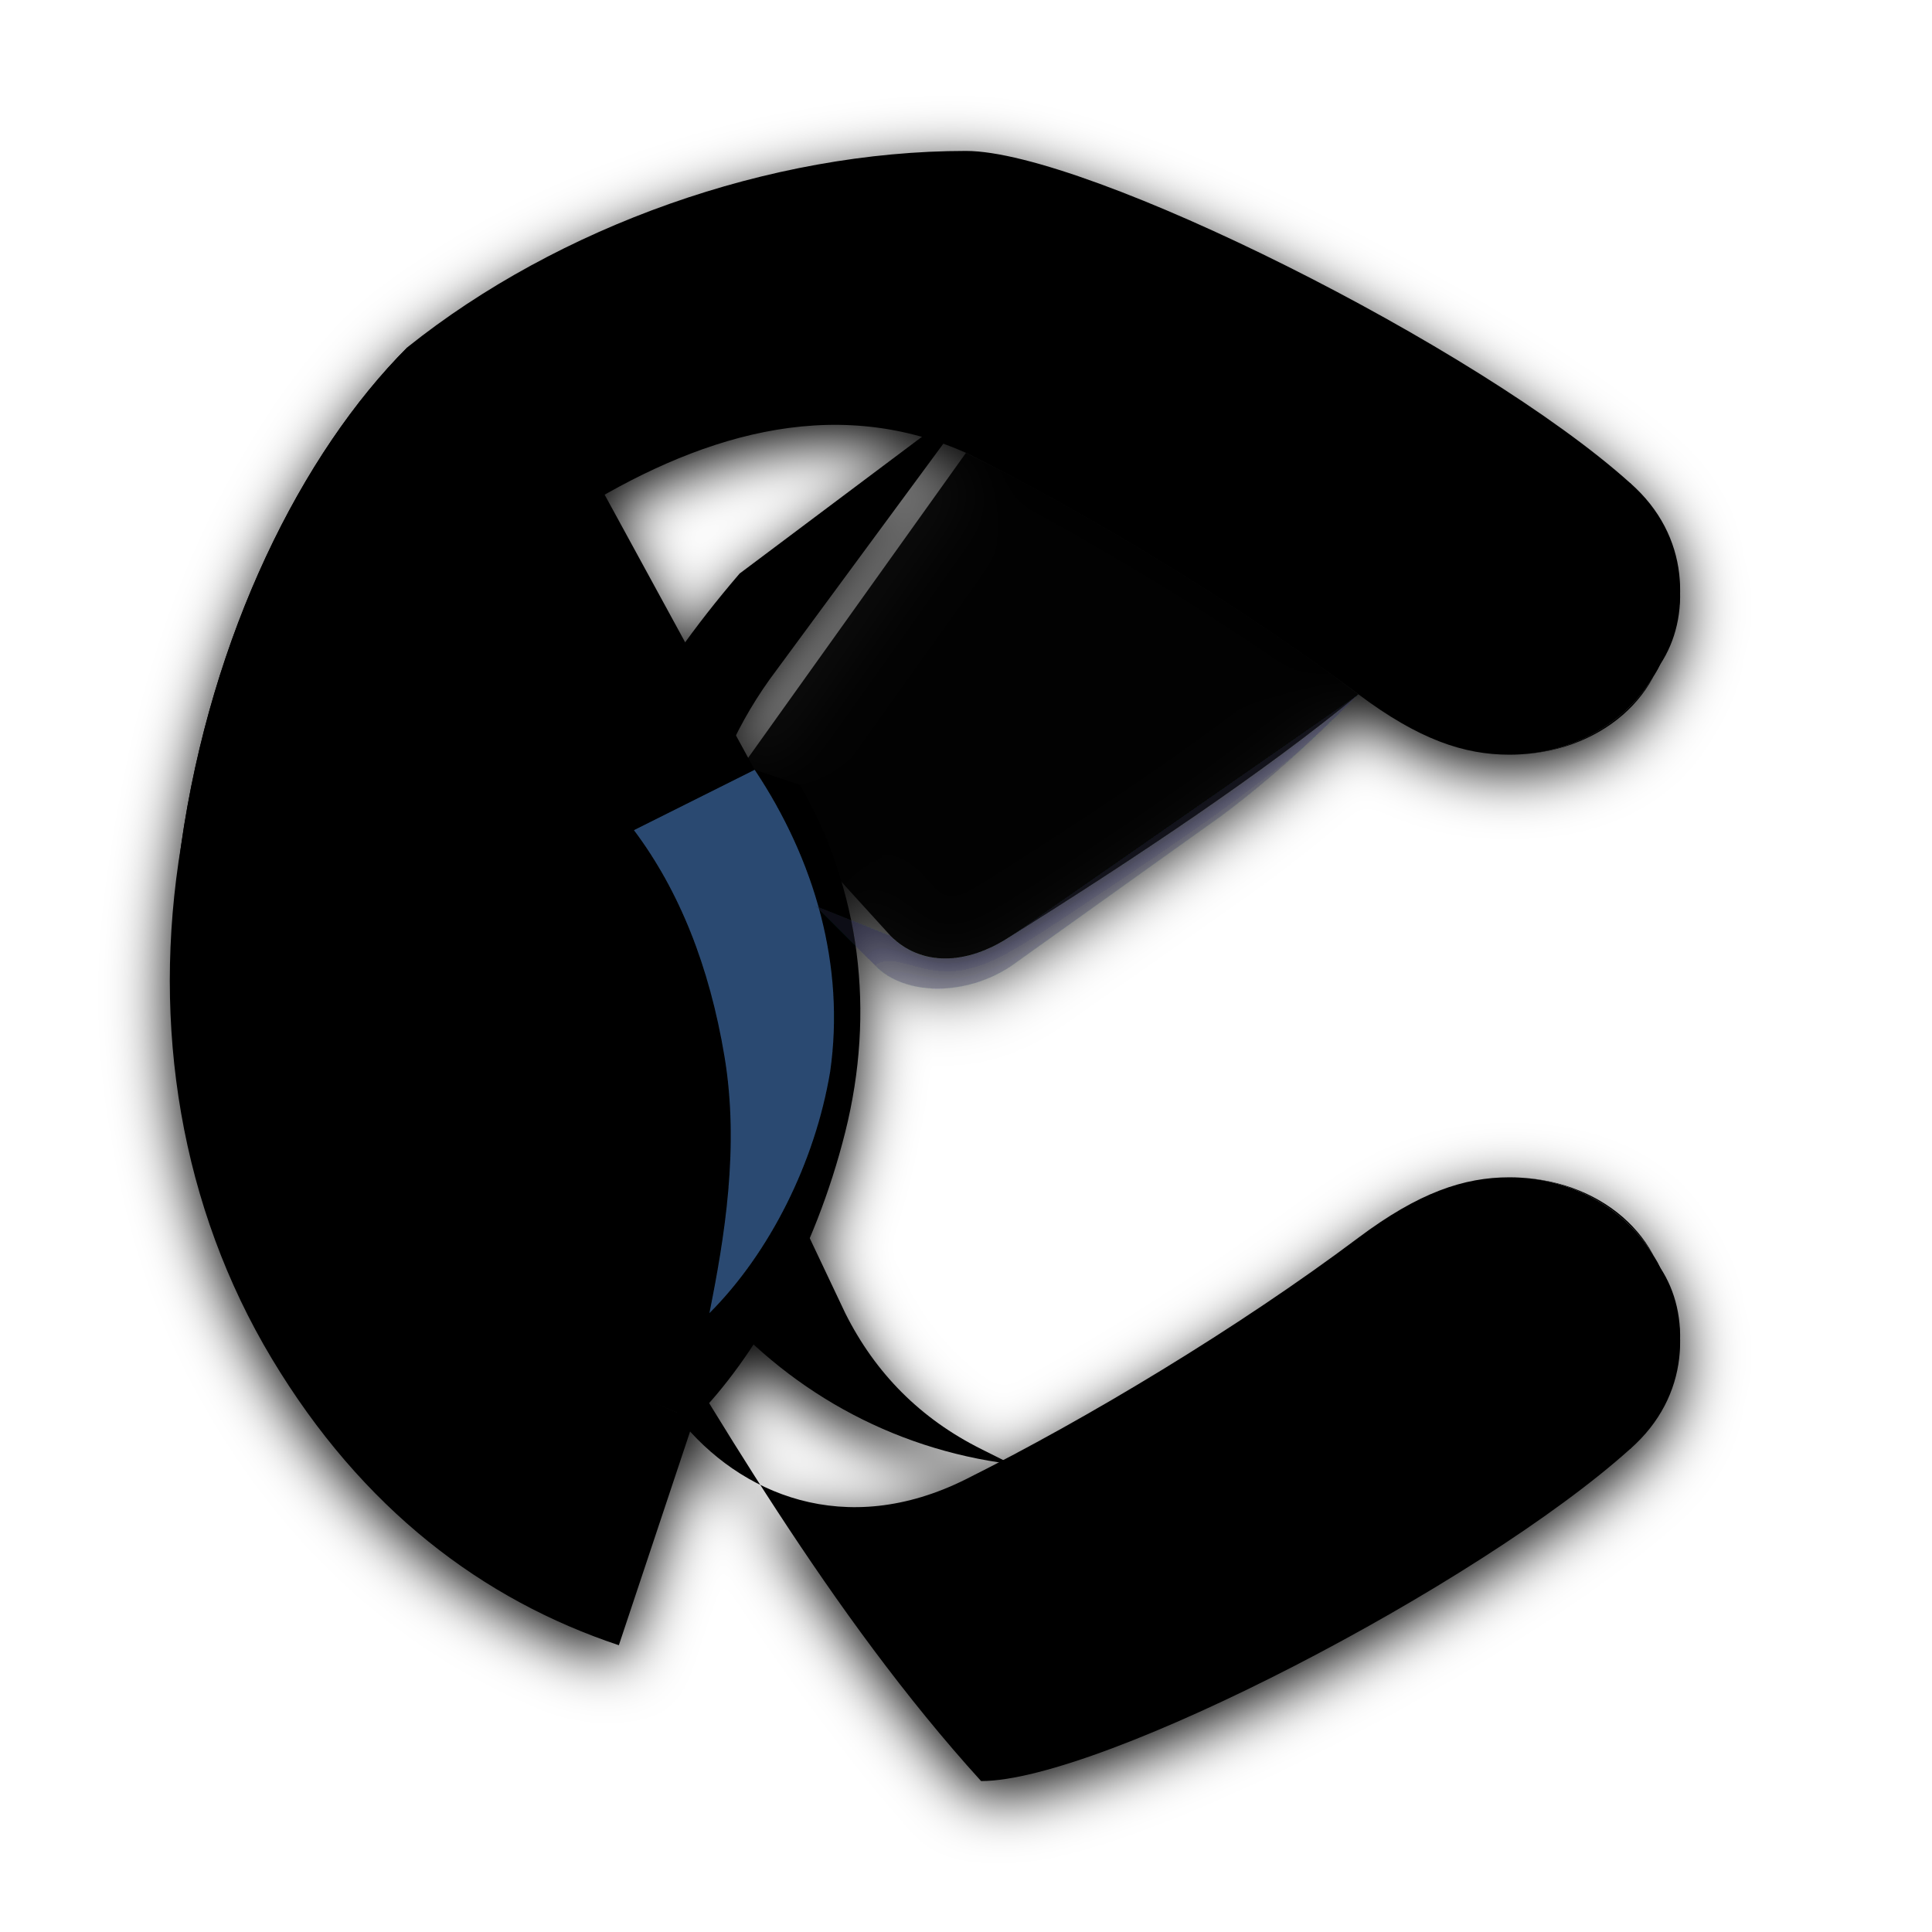
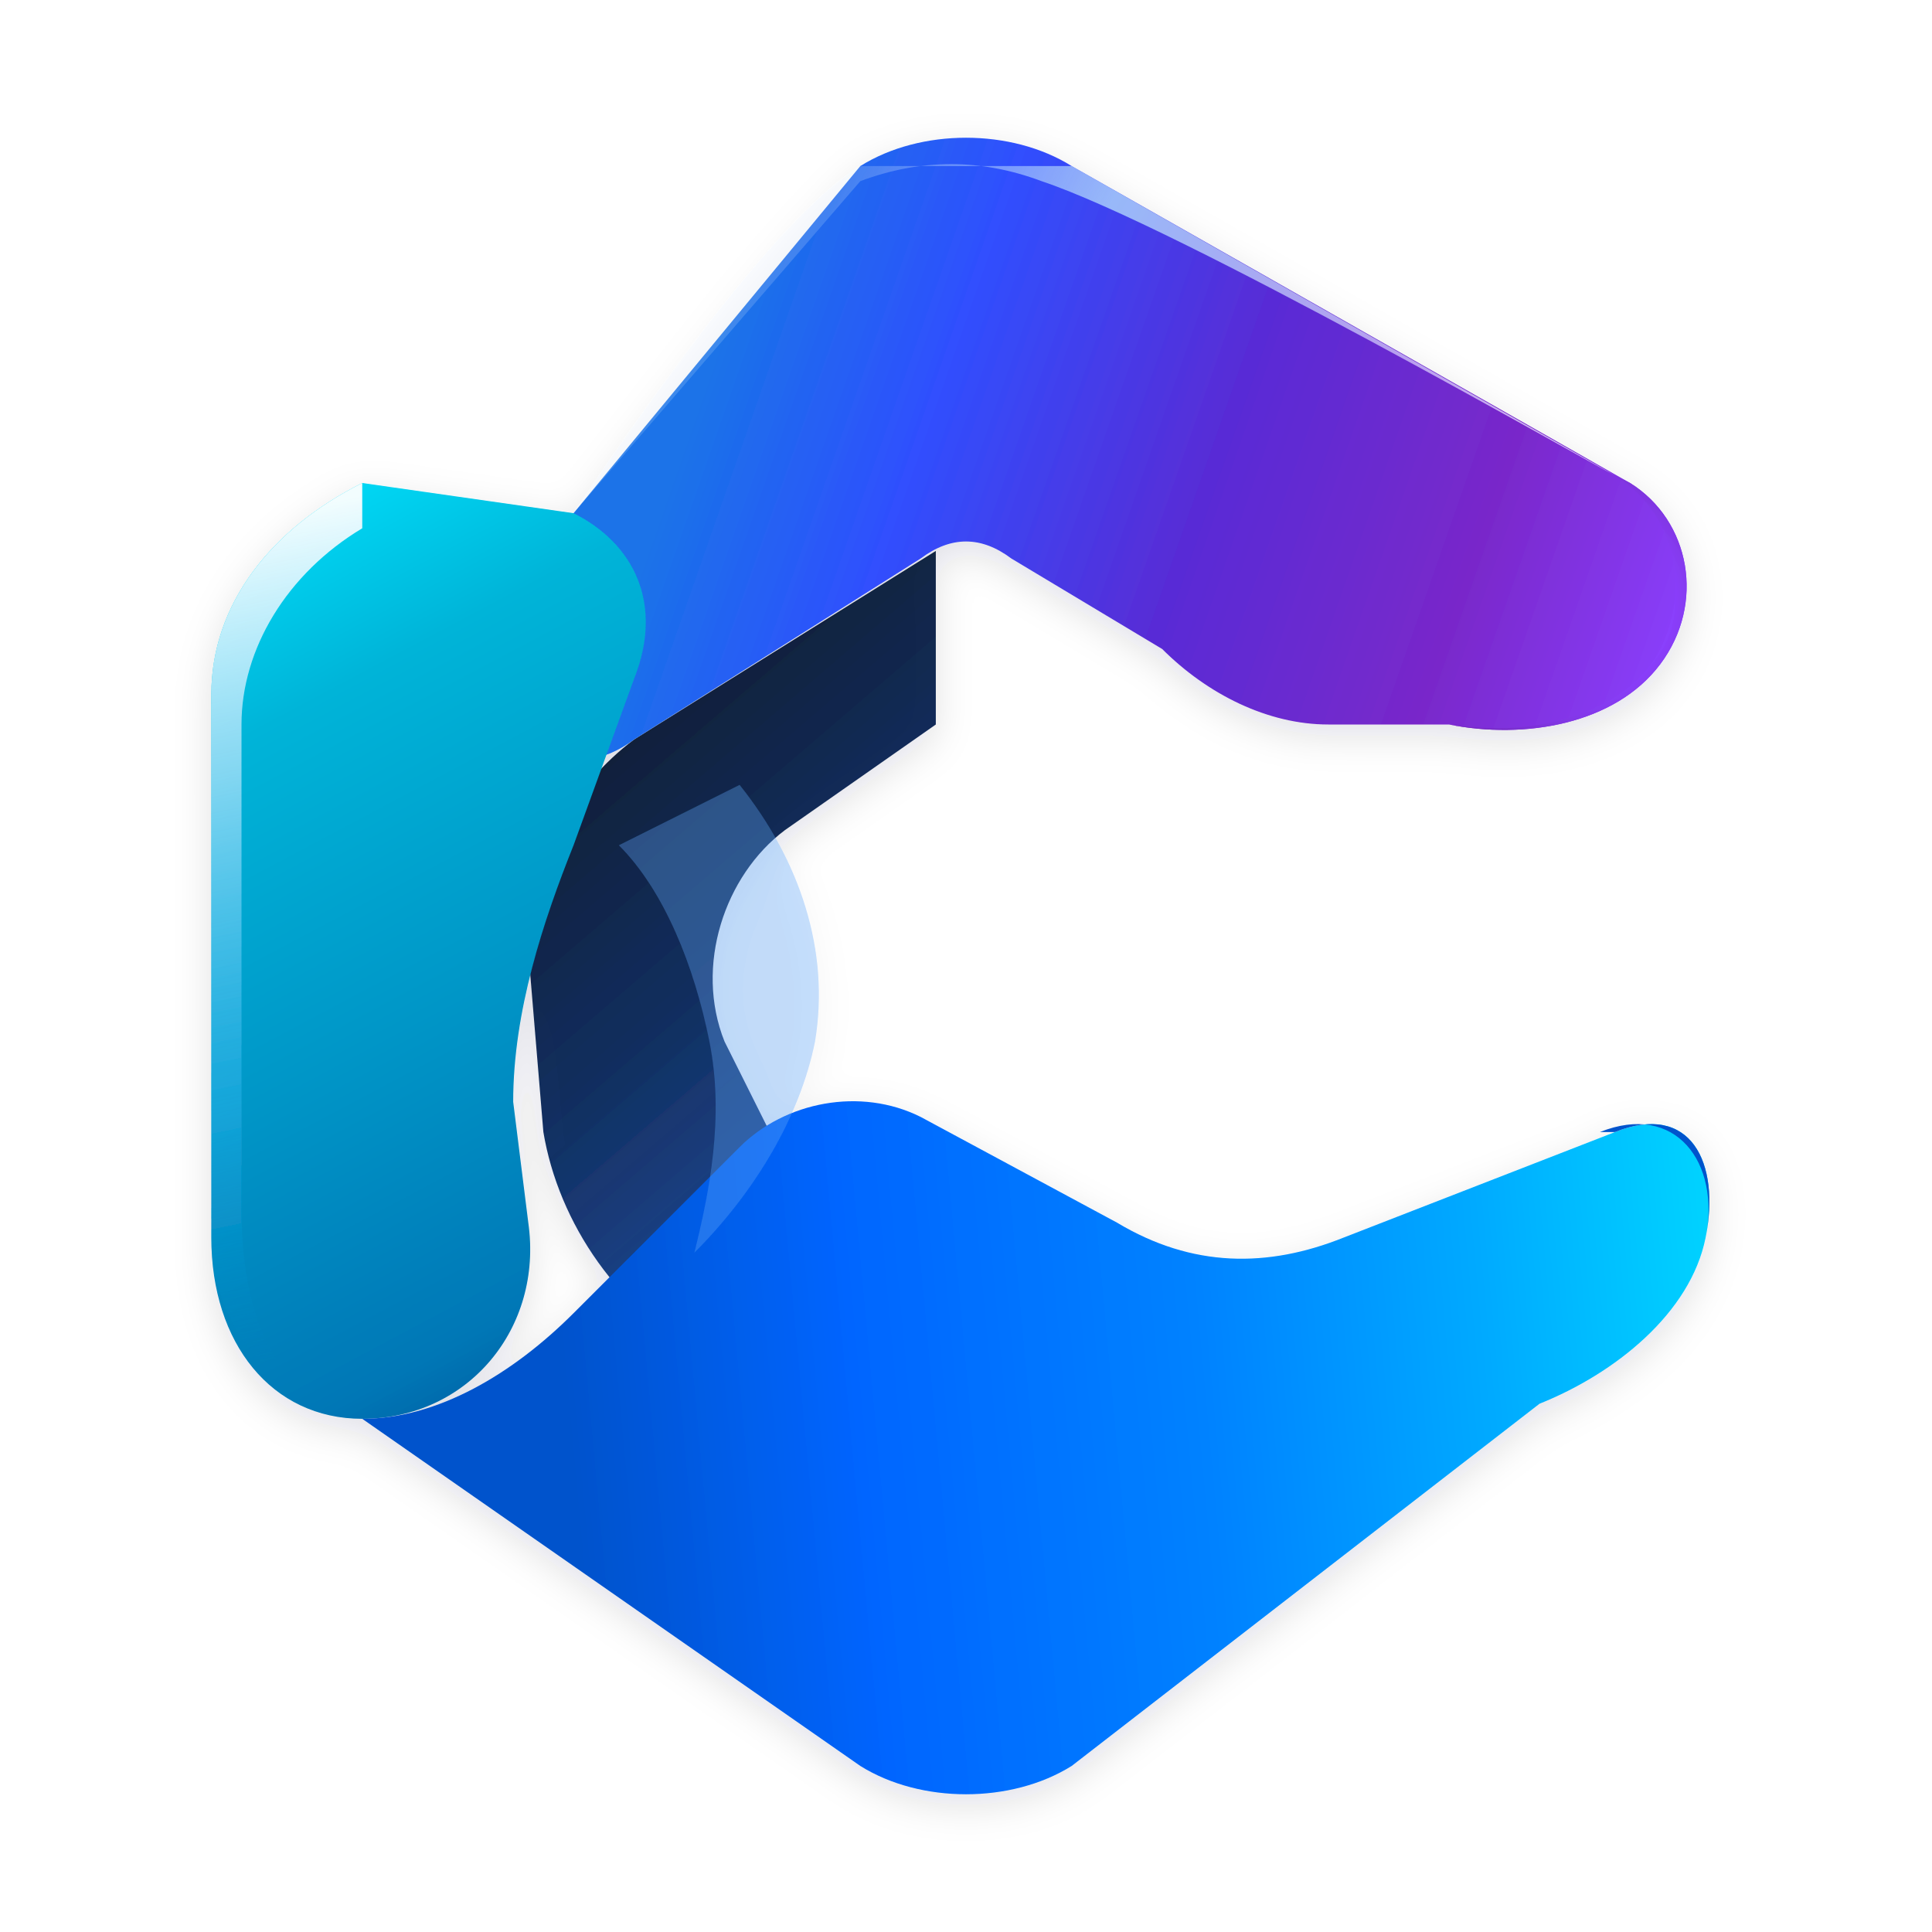
<svg xmlns="http://www.w3.org/2000/svg" viewBox="0 0 256 256" width="100%" height="100%" fill="none">
  <defs>
-     <linearGradient id="copilot-purple" x1="120" y1="20" x2="230" y2="85" gradientUnits="userSpaceOnUse">
-       <stop offset="0%" stopColor="#2563EB" />
-       <stop offset="35%" stopColor="#4F46E5" />
-       <stop offset="65%" stopColor="#7C3AED" />
-       <stop offset="85%" stopColor="#9333EA" />
-       <stop offset="100%" stopColor="#8B5CF6" />
+     <linearGradient id="copilot-top-purple" x1="226" y1="76" x2="100" y2="32" gradientUnits="userSpaceOnUse">
+       <stop offset="0%" stop-color="#8A3FFC" />
+       <stop offset="22%" stop-color="#7928CA" />
+       <stop offset="50%" stop-color="#582CD6" />
+       <stop offset="78%" stop-color="#304FFE" />
+       <stop offset="100%" stop-color="#1A73E8" />
    </linearGradient>
-     <linearGradient id="copilot-top-sheen" x1="128" y1="20" x2="220" y2="65" gradientUnits="userSpaceOnUse">
-       <stop offset="0%" stopColor="#BAE6FD" stopOpacity="0.8" />
-       <stop offset="50%" stopColor="#DDD6FE" stopOpacity="0.6" />
-       <stop offset="100%" stopColor="#F3E8FF" stopOpacity="0.2" />
+     <linearGradient id="copilot-top-sheen" x1="220" y1="70" x2="116" y2="16" gradientUnits="userSpaceOnUse">
+       <stop offset="0%" stop-color="#F5E8FF" stop-opacity="0.95" />
+       <stop offset="35%" stop-color="#DDD6FE" stop-opacity="0.75" />
+       <stop offset="72%" stop-color="#BAE6FD" stop-opacity="0.8" />
+       <stop offset="100%" stop-color="#E0F2FE" stop-opacity="0.2" />
    </linearGradient>
-     <linearGradient id="copilot-cyan-loop" x1="24" y1="58" x2="108" y2="188" gradientUnits="userSpaceOnUse">
-       <stop offset="0%" stopColor="#38BDF8" />
-       <stop offset="25%" stopColor="#0EA5E9" />
-       <stop offset="55%" stopColor="#0284C7" />
-       <stop offset="80%" stopColor="#2563EB" />
-       <stop offset="100%" stopColor="#1D4ED8" />
+     <linearGradient id="copilot-left-cyan" x1="28" y1="64" x2="96" y2="192" gradientUnits="userSpaceOnUse">
+       <stop offset="0%" stop-color="#00E5FF" />
+       <stop offset="22%" stop-color="#00B4D8" />
+       <stop offset="52%" stop-color="#0096C7" />
+       <stop offset="80%" stop-color="#0077B6" />
+       <stop offset="100%" stop-color="#023E8A" />
    </linearGradient>
-     <linearGradient id="copilot-left-rim" x1="22" y1="64" x2="52" y2="152" gradientUnits="userSpaceOnUse">
-       <stop offset="0%" stopColor="#FFFFFF" stopOpacity="0.8" />
-       <stop offset="45%" stopColor="#BAE6FD" stopOpacity="0.45" />
-       <stop offset="100%" stopColor="#38BDF8" stopOpacity="0" />
+     <linearGradient id="copilot-left-rim" x1="26" y1="70" x2="48" y2="178" gradientUnits="userSpaceOnUse">
+       <stop offset="0%" stop-color="#FFFFFF" stop-opacity="0.95" />
+       <stop offset="30%" stop-color="#BAE6FD" stop-opacity="0.7" />
+       <stop offset="70%" stop-color="#38BDF8" stop-opacity="0.35" />
+       <stop offset="100%" stop-color="#0284C7" stop-opacity="0" />
    </linearGradient>
-     <linearGradient id="copilot-inner-shadow" x1="68" y1="126" x2="116" y2="178" gradientUnits="userSpaceOnUse">
-       <stop offset="0%" stopColor="#0F172A" stopOpacity="0.85" />
-       <stop offset="40%" stopColor="#1E3A8A" stopOpacity="0.95" />
-       <stop offset="100%" stopColor="#1D4ED8" stopOpacity="1" />
+     <linearGradient id="copilot-shadow-fold" x1="64" y1="104" x2="136" y2="188" gradientUnits="userSpaceOnUse">
+       <stop offset="0%" stop-color="#0A192F" stop-opacity="0.98" />
+       <stop offset="35%" stop-color="#0F2B5C" stop-opacity="0.98" />
+       <stop offset="70%" stop-color="#1A4B9C" stop-opacity="1" />
+       <stop offset="100%" stop-color="#1A73E8" stop-opacity="1" />
    </linearGradient>
-     <linearGradient id="copilot-upper-inner-shadow" x1="168" y1="52" x2="108" y2="108" gradientUnits="userSpaceOnUse">
-       <stop offset="0%" stopColor="#4338CA" stopOpacity="0.85" />
-       <stop offset="50%" stopColor="#1E3A8A" stopOpacity="0.95" />
-       <stop offset="100%" stopColor="#172554" stopOpacity="1" />
+     <linearGradient id="copilot-bottom-sweep" x1="76" y1="196" x2="228" y2="182" gradientUnits="userSpaceOnUse">
+       <stop offset="0%" stop-color="#0052CC" />
+       <stop offset="25%" stop-color="#0065FF" />
+       <stop offset="55%" stop-color="#0082FF" />
+       <stop offset="80%" stop-color="#00AAFF" />
+       <stop offset="100%" stop-color="#00D2FF" />
    </linearGradient>
-     <linearGradient id="copilot-bottom-arm" x1="72" y1="192" x2="230" y2="192" gradientUnits="userSpaceOnUse">
-       <stop offset="0%" stopColor="#1D4ED8" />
-       <stop offset="30%" stopColor="#2563EB" />
-       <stop offset="65%" stopColor="#3B82F6" />
-       <stop offset="85%" stopColor="#60A5FA" />
-       <stop offset="100%" stopColor="#38BDF8" />
-     </linearGradient>
-     <radialGradient id="copilot-top-cap" cx="218" cy="84" r="30" gradientUnits="userSpaceOnUse">
-       <stop offset="0%" stopColor="#C084FC" />
-       <stop offset="55%" stopColor="#9333EA" />
-       <stop offset="100%" stopColor="#7C3AED" />
+     <radialGradient id="copilot-top-cap" cx="210" cy="80" r="26" gradientUnits="userSpaceOnUse">
+       <stop offset="0%" stop-color="#D8B4FE" />
+       <stop offset="45%" stop-color="#8A3FFC" />
+       <stop offset="100%" stop-color="#6B21A8" />
    </radialGradient>
-     <radialGradient id="copilot-bottom-cap" cx="218" cy="172" r="30" gradientUnits="userSpaceOnUse">
-       <stop offset="0%" stopColor="#38BDF8" />
-       <stop offset="55%" stopColor="#3B82F6" />
-       <stop offset="100%" stopColor="#2563EB" />
+     <radialGradient id="copilot-bottom-cap" cx="210" cy="176" r="26" gradientUnits="userSpaceOnUse">
+       <stop offset="0%" stop-color="#67E8F9" />
+       <stop offset="45%" stop-color="#0096C7" />
+       <stop offset="100%" stop-color="#0052CC" />
    </radialGradient>
-     <filter id="copilot-elevation" x="-12%" y="-12%" width="130%" height="130%" filterUnits="userSpaceOnUse">
-       <feDropShadow dx="0" dy="8" stdDeviation="12" floodColor="#1D4ED8" floodOpacity="0.22" />
-       <feDropShadow dx="0" dy="2" stdDeviation="4" floodColor="#0F172A" floodOpacity="0.12" />
+     <filter id="copilot-glow-shadow" x="-15%" y="-15%" width="130%" height="130%" filterUnits="userSpaceOnUse">
+       <feDropShadow dx="0" dy="5" stdDeviation="8" flood-color="#1D4ED8" flood-opacity="0.22" />
+       <feDropShadow dx="0" dy="1.5" stdDeviation="2.5" flood-color="#0F172A" flood-opacity="0.12" />
    </filter>
  </defs>
-   <g filter="url(#copilot-elevation)">
-     <path d="M130 52 L102 90 C92 104 90 120 94 136 L112 174 C116 182 122 188 130 192 L134 194 C118 192 104 184 94 172 L80 152 C74 144 72 132 74 122 C78 104 86 90 98 76 L130 52 Z" fill="url(#copilot-inner-shadow)" />
-     <path d="M128 20 C144 20 196 46 216 64 C224 71 224 81 220 88 C216 96 208 100 200 100 C194 100 188 98 180 92 C164 80 144 68 128 60 C110 52 92 58 76 68 L54 46 C74 30 102 20 128 20 Z" fill="url(#copilot-purple)" />
-     <path d="M200 100 C212 100 221 92 221 82 C221 73 214 65 205 64 L216 64 C224 72 224 82 220 88 C216 96 208 100 200 100 Z" fill="url(#copilot-top-cap)" />
-     <path d="M128 22 C144 22 186 42 214 64 C210 62 178 44 140 30 C118 24 94 32 74 44 L68 38 C88 28 110 22 128 22 Z" fill="url(#copilot-top-sheen)" opacity="0.85" />
-     <path d="M128 60 C144 68 164 80 180 92 C168 102 150 114 134 124 C128 128 122 128 118 124 L98 102 C108 88 118 74 128 60 Z" fill="url(#copilot-upper-inner-shadow)" opacity="0.9" />
-     <path d="M82 166 C94 186 110 214 130 236 C146 236 196 210 216 192 C224 185 224 175 220 168 C216 160 208 156 200 156 C194 156 188 158 180 164 C164 176 144 188 128 196 C112 204 98 198 90 188 L82 166 Z" fill="url(#copilot-bottom-arm)" />
-     <path d="M200 156 C212 156 221 164 221 174 C221 183 214 191 205 192 L216 192 C224 184 224 174 220 168 C216 160 208 156 200 156 Z" fill="url(#copilot-bottom-cap)" />
-     <path d="M54 46 C40 60 28 84 24 112 C20 136 24 160 36 180 C48 200 64 212 82 218 L92 188 C80 184 68 174 60 160 C50 144 48 126 50 108 C52 88 62 70 76 58 L54 46 Z" fill="url(#copilot-cyan-loop)" />
-     <path d="M76 58 C62 70 52 88 50 108 C48 126 50 144 60 160 C68 174 80 184 92 188 C100 180 108 166 112 150 C116 134 114 118 106 104 L100 102 L76 58 Z" fill="url(#copilot-cyan-loop)" />
-     <path d="M54 46 C40 60 28 84 24 112 C21 134 24 156 34 174 C32 160 30 140 32 120 C34 96 44 74 58 56 L54 46 Z" fill="url(#copilot-left-rim)" />
-     <path d="M100 102 C108 114 112 128 110 142 C108 154 102 166 94 174 C96 164 98 152 96 140 C94 128 90 118 84 110 L100 102 Z" fill="#60A5FA" opacity="0.45" />
-     <path d="M134 124 L180 92 C176 96 170 102 162 108 L134 128 C128 132 120 132 116 128 L108 120 L118 124 C122 128 128 128 134 124 Z" fill="#1E293B" opacity="0.3" />
+   <g filter="url(#copilot-glow-shadow)">
+     <path d="M 124 73 L 84 98 C 76 104 70 114 70 126 L 72 150 C 74 162 82 174 94 180 L 124 185 C 132 185 140 181 146 175 L 126 156 C 118 160 108 158 102 150 L 96 138 C 92 128 96 116 104 110 L 124 96 Z" fill="url(#copilot-shadow-fold)" />
+     <path d="M 142 22 L 216 64 C 224 69 226 80 220 88 C 214 96 202 98 192 96 L 176 96 C 168 96 160 92 154 86 L 134 74 C 130 71 126 71 122 74 L 84 98 C 76 104 66 100 64 90 C 62 80 68 72 76 68 L 114 22 C 122 17 134 17 142 22 Z" fill="url(#copilot-top-purple)" />
+     <path d="M 192 96 C 204 98 216 94 220 86 C 224 78 222 68 214 63 L 216 64 C 224 69 226 80 220 88 C 214 96 202 98 192 96 Z" fill="url(#copilot-top-cap)" />
+     <path d="M 114 22 L 142 22 L 214 63 C 210 61 156 30 138 24 C 130 21 122 21 114 24 L 76 68 C 88 50 104 28 114 22 Z" fill="url(#copilot-top-sheen)" opacity="0.9" />
+     <path d="M 76 68 C 84 72 88 80 84 90 L 76 112 C 72 122 68 134 68 146 L 70 162 C 72 176 62 188 48 188 C 36 188 28 178 28 164 L 28 92 C 28 80 36 70 48 64 L 76 68 Z" fill="url(#copilot-left-cyan)" />
+     <path d="M 48 64 C 36 70 28 80 28 92 L 28 164 C 28 174 34 182 42 186 C 34 180 32 170 32 160 L 32 96 C 32 86 38 76 48 70 L 48 64 Z" fill="url(#copilot-left-rim)" />
+     <path d="M 48 188 C 58 188 68 182 76 174 L 98 152 C 104 146 114 144 122 148 L 148 162 C 158 168 168 168 178 164 L 214 150 C 224 146 228 154 226 164 C 224 174 214 182 204 186 L 142 234 C 134 239 122 239 114 234 L 48 188 Z" fill="url(#copilot-bottom-sweep)" />
+     <path d="M 204 186 C 214 182 224 174 226 164 C 228 154 222 146 212 150 L 214 150 C 224 146 228 154 226 164 C 224 174 214 182 204 186 Z" fill="url(#copilot-bottom-cap)" />
+     <path d="M 98 104 C 106 114 110 126 108 138 C 106 148 100 158 92 166 C 94 158 96 148 94 138 C 92 128 88 118 82 112 L 98 104 Z" fill="#60A5FA" opacity="0.35" />
  </g>
</svg>
